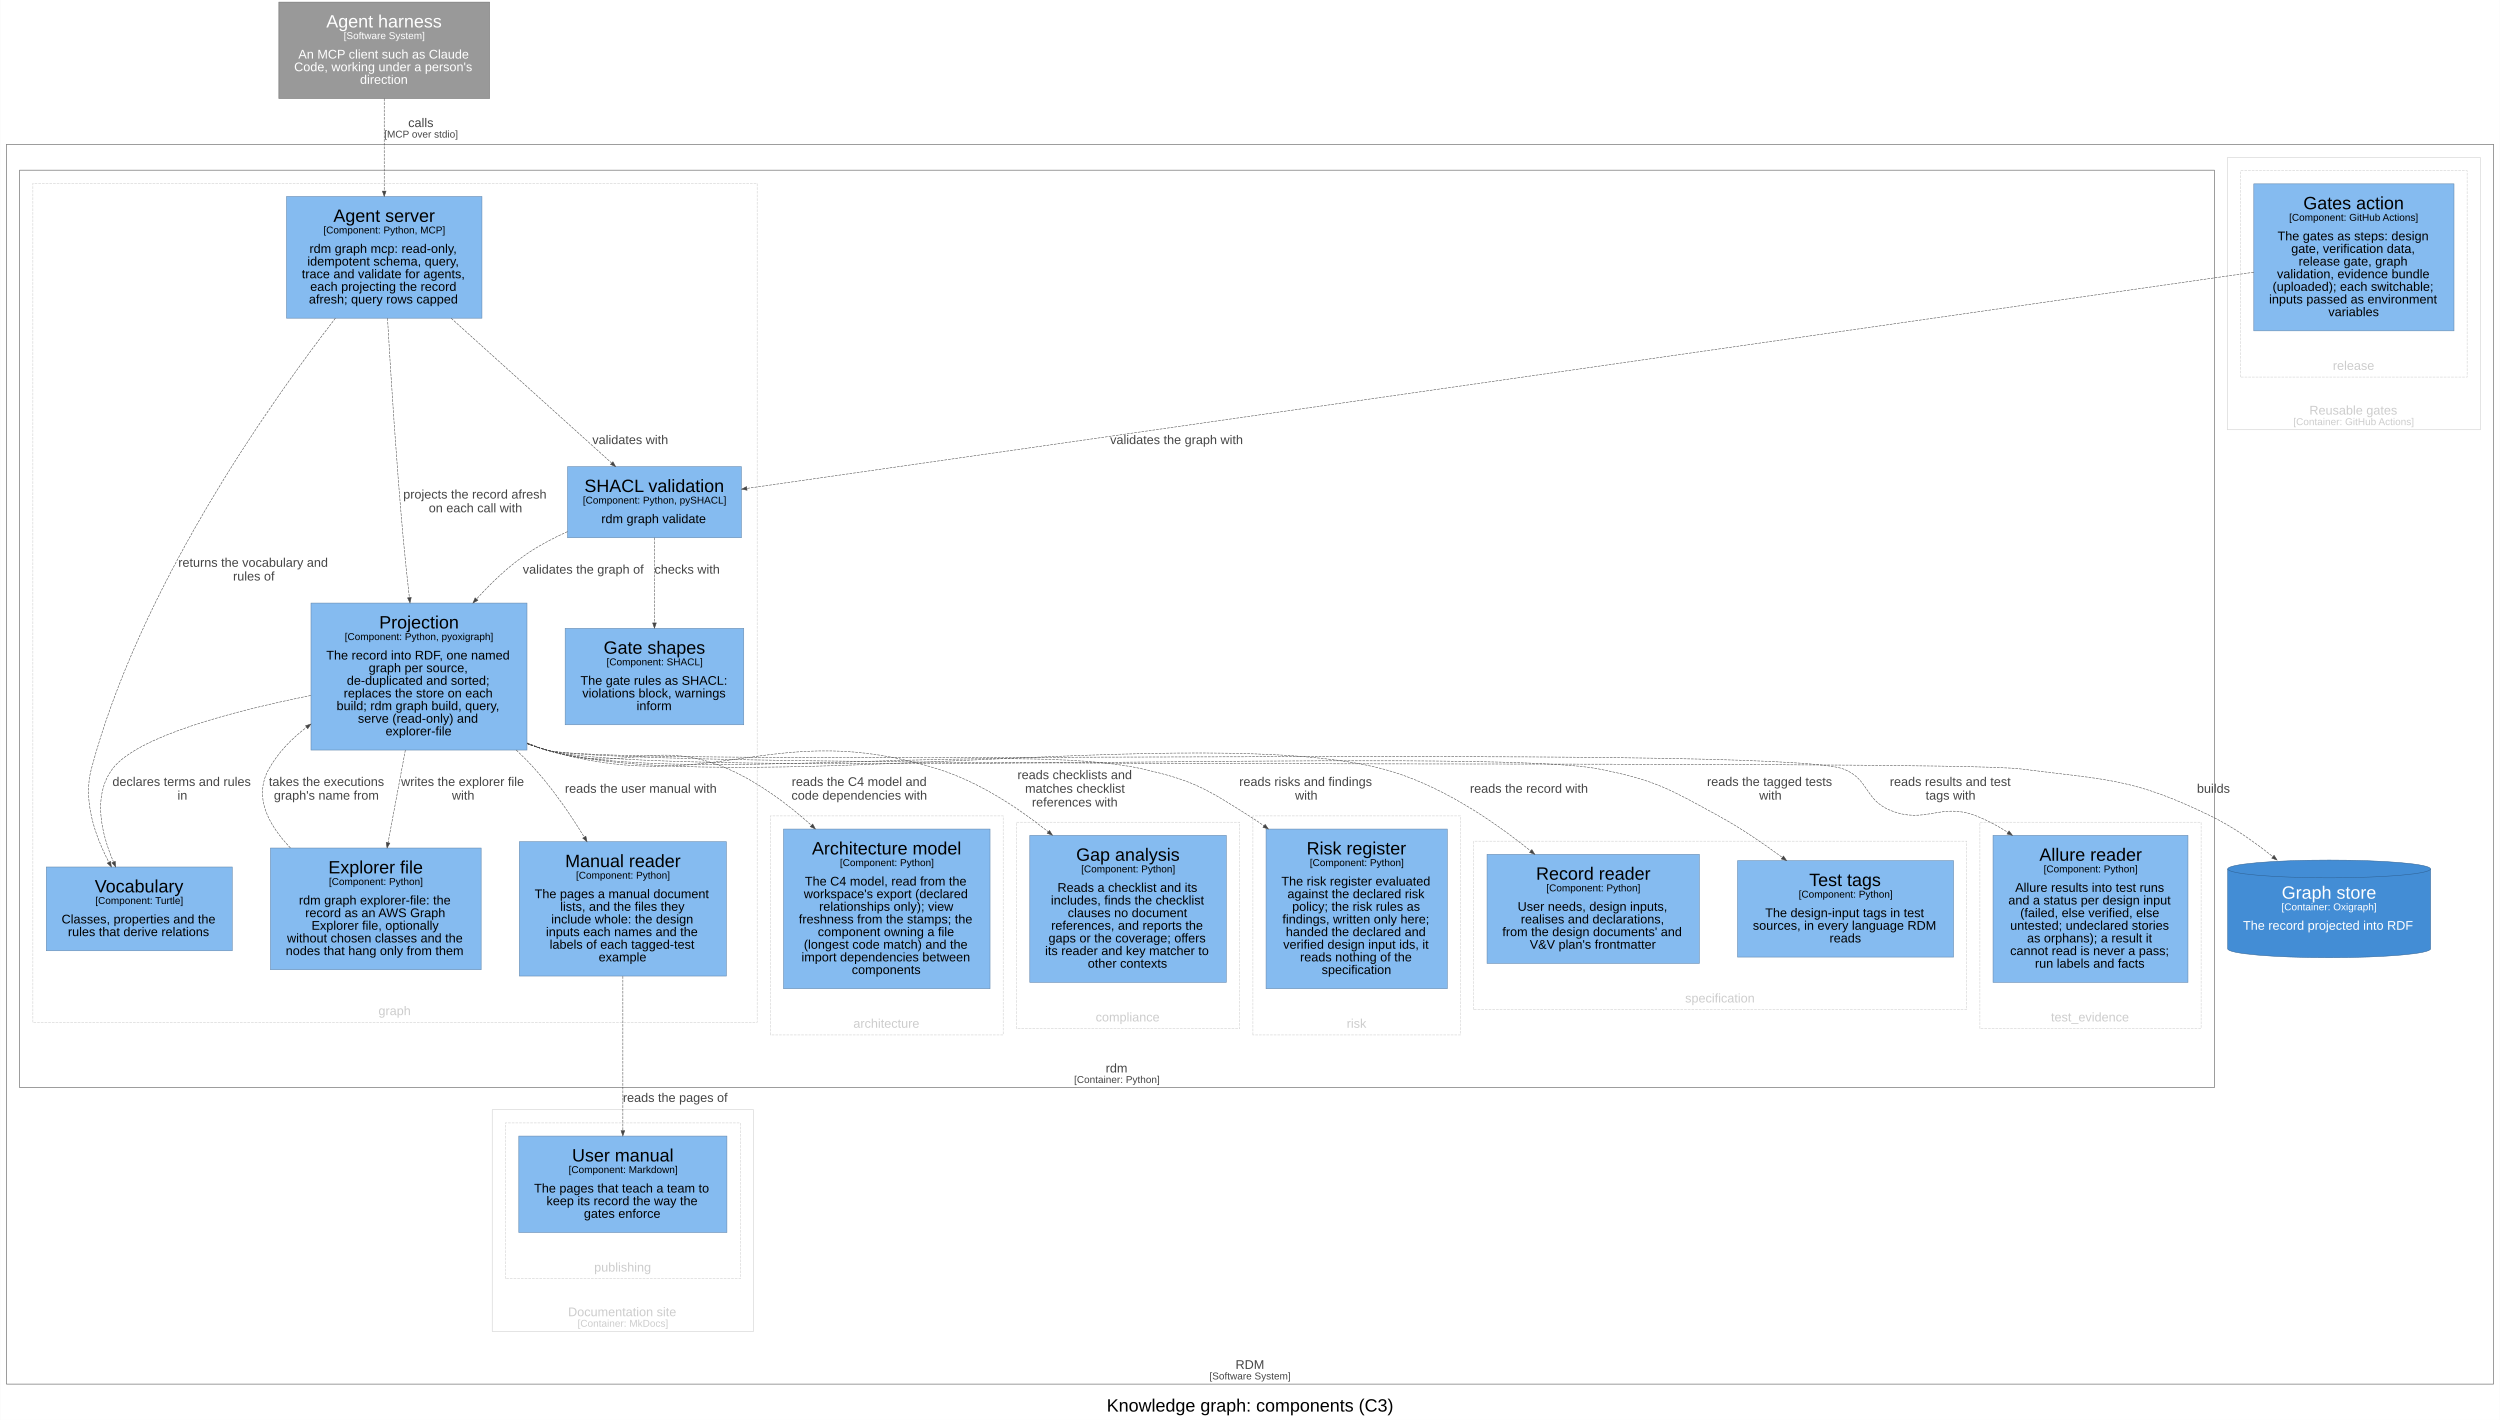
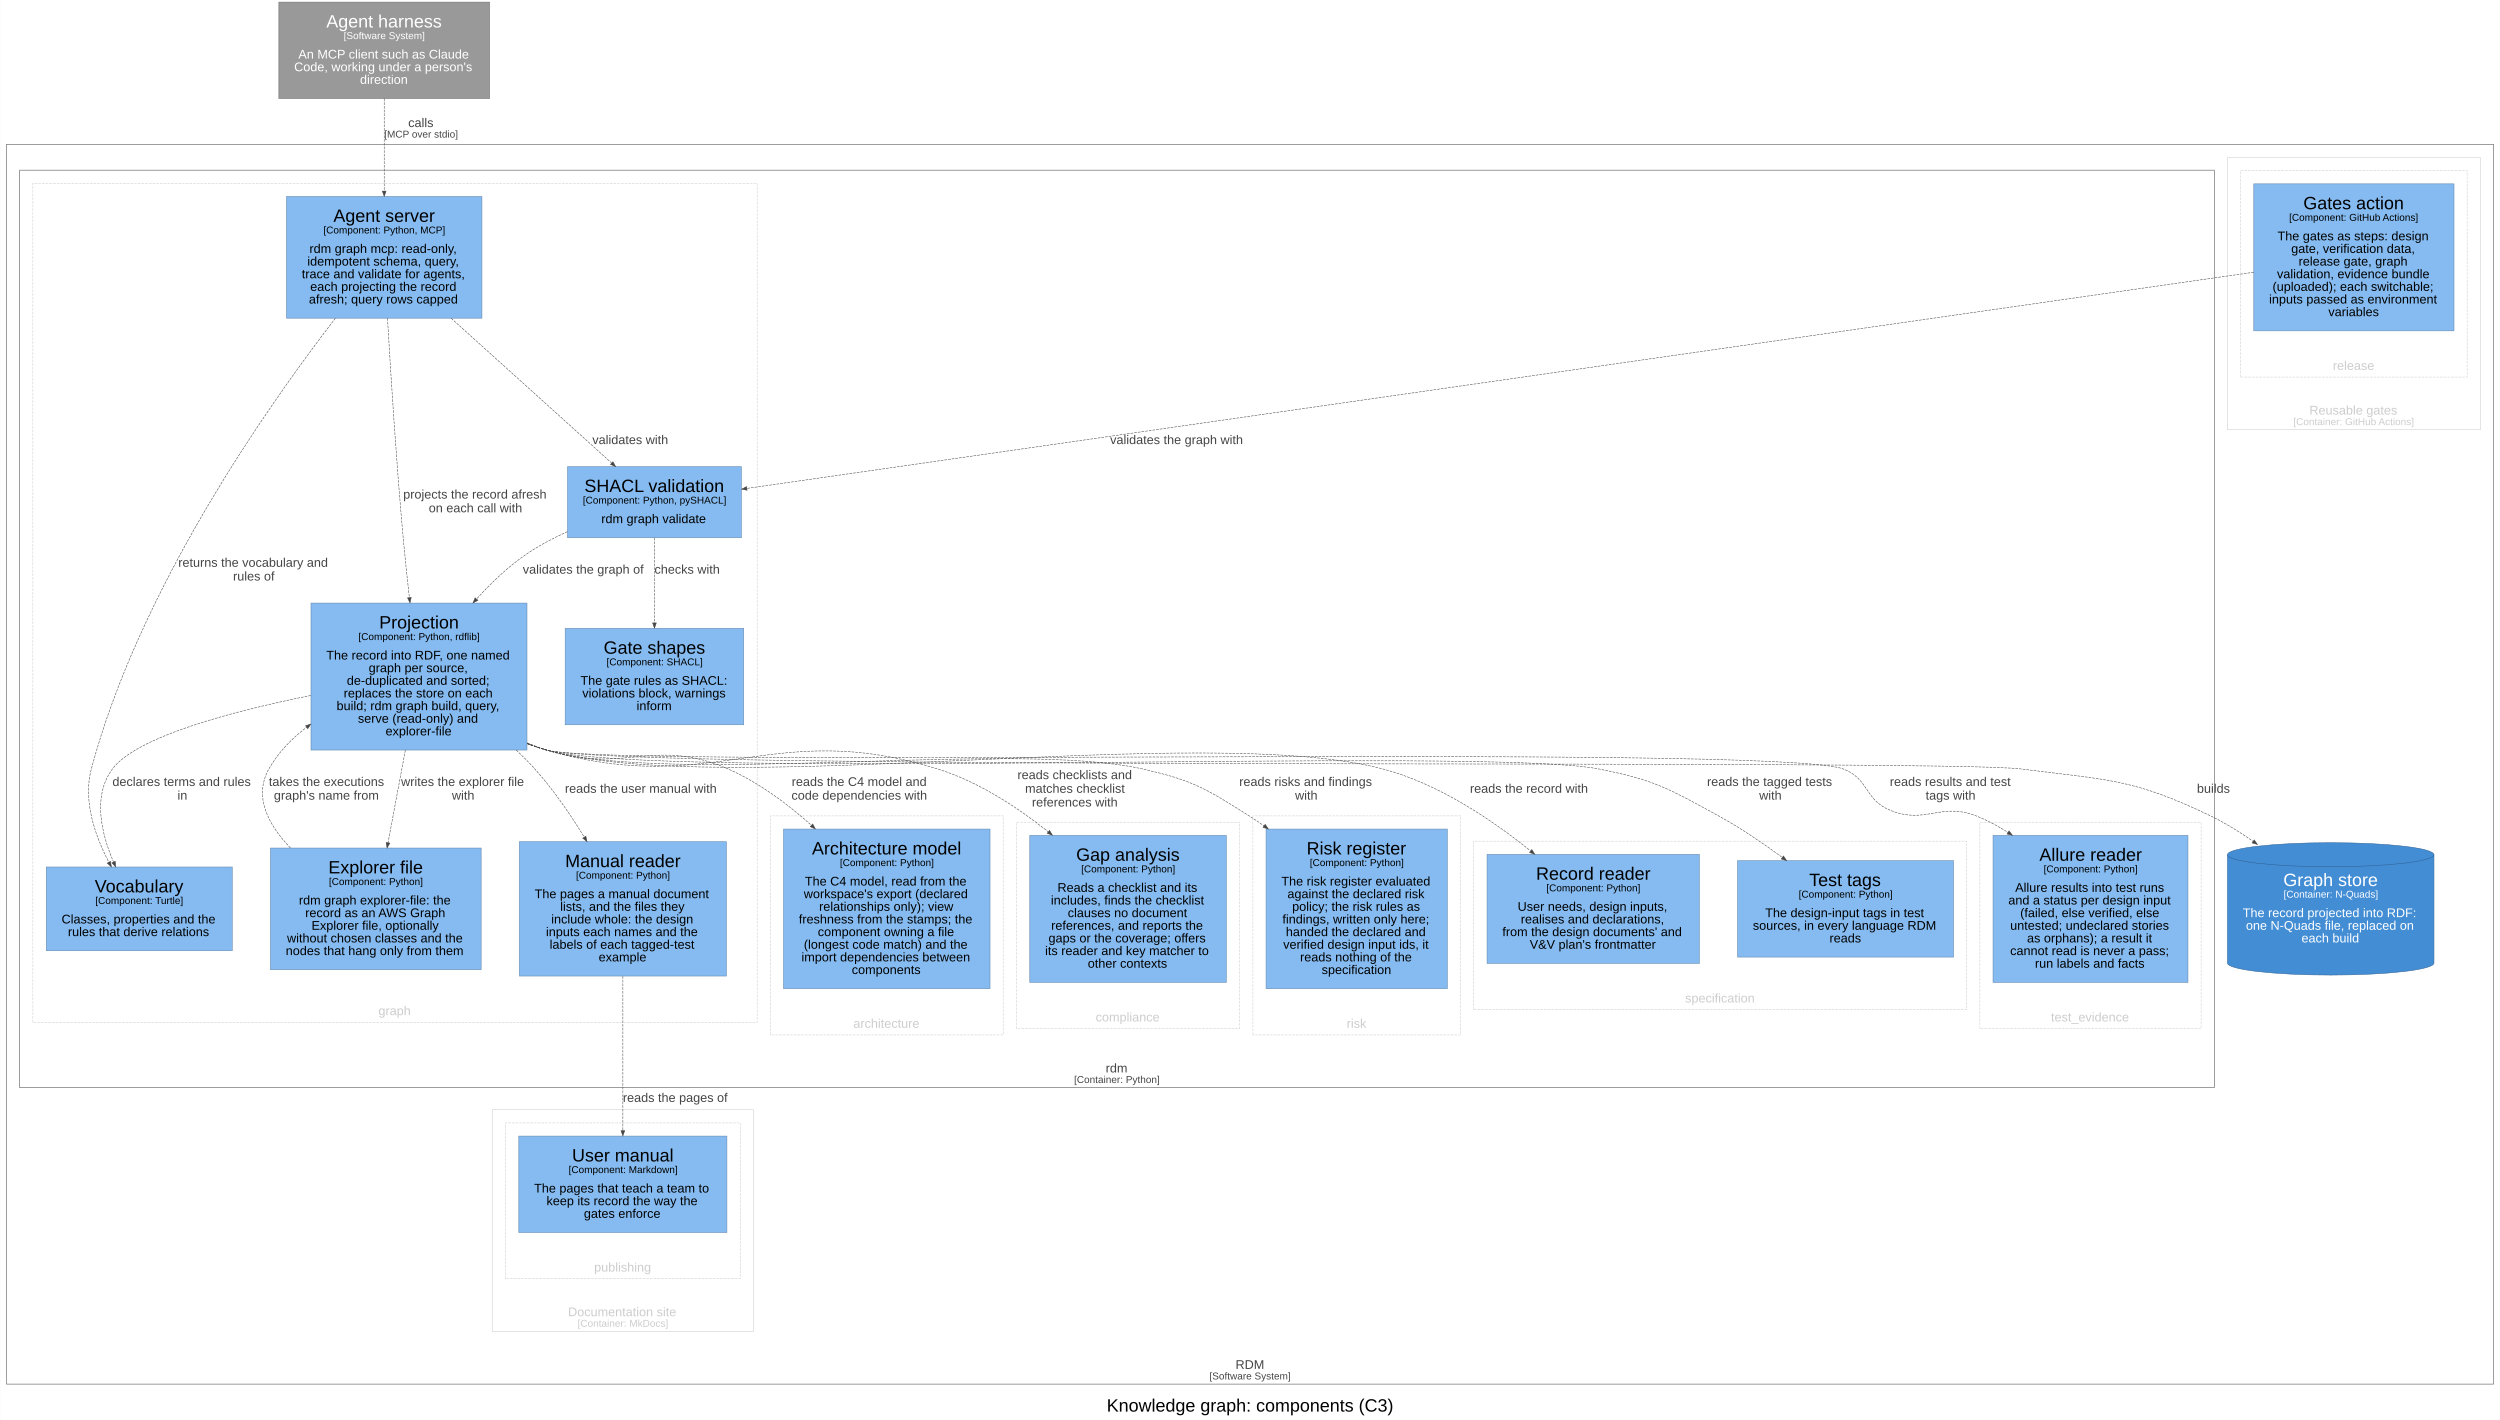
<svg xmlns="http://www.w3.org/2000/svg" width="4745pt" height="2695pt" viewBox="0.00 0.00 4745.00 2695.40">
  <g id="graph0" class="graph" transform="scale(1 1) rotate(0) translate(4 2691.4)">
    <polygon fill="white" stroke="transparent" points="-4,4 -4,-2691.4 4741,-2691.4 4741,4 -4,4" />
    <text text-anchor="start" x="2096.5" y="-11.8" font-family="Arial" font-size="34.00">Knowledge graph: components (C3)</text>
    <g id="clust1" class="cluster">
      <polygon fill="none" stroke="#444444" points="8,-64 8,-2417.4 4729,-2417.4 4729,-64 8,-64" />
      <text text-anchor="start" x="2341" y="-92.8" font-family="Arial" font-size="24.00" fill="#444444">RDM</text>
      <text text-anchor="start" x="2291.5" y="-72.8" font-family="Arial" font-size="19.00" fill="#444444">[Software System]</text>
    </g>
    <g id="clust2" class="cluster">
      <polygon fill="none" stroke="#cccccc" points="4224,-1875.6 4224,-2392.4 4704,-2392.4 4704,-1875.6 4224,-1875.6" />
      <text text-anchor="start" x="4379.5" y="-1904.4" font-family="Arial" font-size="24.00" fill="#cccccc">Reusable gates</text>
      <text text-anchor="start" x="4349" y="-1884.4" font-family="Arial" font-size="19.00" fill="#cccccc">[Container: GitHub Actions]</text>
    </g>
    <g id="clust3" class="cluster">
      <polygon fill="none" stroke="#cccccc" stroke-dasharray="5,2" points="4249,-1975.6 4249,-2367.4 4679,-2367.4 4679,-1975.6 4249,-1975.6" />
      <text text-anchor="start" x="4424" y="-1989.2" font-family="Arial" font-size="24.00" fill="#cccccc">release</text>
    </g>
    <g id="clust4" class="cluster">
      <polygon fill="none" stroke="#444444" points="33,-626.8 33,-2368.4 4199,-2368.4 4199,-626.8 33,-626.8" />
      <text text-anchor="start" x="2094.5" y="-655.6" font-family="Arial" font-size="24.00" fill="#444444">rdm</text>
      <text text-anchor="start" x="2034.5" y="-635.6" font-family="Arial" font-size="19.00" fill="#444444">[Container: Python]</text>
    </g>
    <g id="clust5" class="cluster">
      <polygon fill="none" stroke="#cccccc" stroke-dasharray="5,2" points="1458,-726.8 1458,-1142.6 1900,-1142.6 1900,-726.8 1458,-726.8" />
      <text text-anchor="start" x="1615.5" y="-740.4" font-family="Arial" font-size="24.00" fill="#cccccc">architecture</text>
    </g>
    <g id="clust6" class="cluster">
      <polygon fill="none" stroke="#cccccc" stroke-dasharray="5,2" points="1925,-738.8 1925,-1130.6 2349,-1130.6 2349,-738.8 1925,-738.8" />
      <text text-anchor="start" x="2075.5" y="-752.4" font-family="Arial" font-size="24.00" fill="#cccccc">compliance</text>
    </g>
    <g id="clust7" class="cluster">
      <polygon fill="none" stroke="#cccccc" stroke-dasharray="5,2" points="58,-750.8 58,-2343.4 1433,-2343.4 1433,-750.8 58,-750.8" />
      <text text-anchor="start" x="714" y="-764.4" font-family="Arial" font-size="24.00" fill="#cccccc">graph</text>
    </g>
    <g id="clust8" class="cluster">
      <polygon fill="none" stroke="#cccccc" stroke-dasharray="5,2" points="2374,-726.8 2374,-1142.6 2768,-1142.6 2768,-726.8 2374,-726.8" />
      <text text-anchor="start" x="2552" y="-740.4" font-family="Arial" font-size="24.00" fill="#cccccc">risk</text>
    </g>
    <g id="clust9" class="cluster">
      <polygon fill="none" stroke="#cccccc" stroke-dasharray="5,2" points="2793,-774.8 2793,-1094.6 3729,-1094.6 3729,-774.8 2793,-774.8" />
      <text text-anchor="start" x="3194.5" y="-788.4" font-family="Arial" font-size="24.00" fill="#cccccc">specification</text>
    </g>
    <g id="clust10" class="cluster">
      <polygon fill="none" stroke="#cccccc" stroke-dasharray="5,2" points="3754,-738.8 3754,-1130.6 4174,-1130.6 4174,-738.8 3754,-738.8" />
      <text text-anchor="start" x="3889" y="-752.4" font-family="Arial" font-size="24.00" fill="#cccccc">test_evidence</text>
    </g>
    <g id="clust11" class="cluster">
      <polygon fill="none" stroke="#cccccc" points="930,-164 930,-584.8 1426,-584.8 1426,-164 930,-164" />
      <text text-anchor="start" x="1074" y="-192.8" font-family="Arial" font-size="24.00" fill="#cccccc">Documentation site</text>
      <text text-anchor="start" x="1092" y="-172.8" font-family="Arial" font-size="19.00" fill="#cccccc">[Container: MkDocs]</text>
    </g>
    <g id="clust12" class="cluster">
      <polygon fill="none" stroke="#cccccc" stroke-dasharray="5,2" points="955,-264 955,-559.8 1401,-559.8 1401,-264 955,-264" />
      <text text-anchor="start" x="1123.5" y="-277.6" font-family="Arial" font-size="24.00" fill="#cccccc">publishing</text>
    </g>
-     <g id="61" class="node">
+     <g id="65" class="node">
      <polygon fill="#999999" stroke="#6b6b6b" points="925,-2687.4 525,-2687.4 525,-2504.4 925,-2504.4 925,-2687.4" />
      <text text-anchor="start" x="615" y="-2639.2" font-family="Arial" font-size="34.00" fill="#ffffff">Agent harness</text>
      <text text-anchor="start" x="648" y="-2617.2" font-family="Arial" font-size="19.00" fill="#ffffff">[Software System]</text>
      <text text-anchor="start" x="562" y="-2580.2" font-family="Arial" font-size="24.00" fill="#ffffff">An MCP client such as Claude</text>
      <text text-anchor="start" x="554" y="-2556.2" font-family="Arial" font-size="24.00" fill="#ffffff">Code, working under a person's</text>
      <text text-anchor="start" x="679" y="-2532.2" font-family="Arial" font-size="24.00" fill="#ffffff">direction</text>
    </g>
    <g id="46" class="node">
      <polygon fill="#85bbf0" stroke="#5d82a8" points="910.5,-2318.4 539.5,-2318.4 539.5,-2087.4 910.5,-2087.4 910.5,-2318.4" />
      <text text-anchor="start" x="628.5" y="-2270.2" font-family="Arial" font-size="34.00" fill="#000000">Agent server</text>
      <text text-anchor="start" x="609.5" y="-2248.2" font-family="Arial" font-size="19.00" fill="#000000">[Component: Python, MCP]</text>
      <text text-anchor="start" x="583" y="-2211.2" font-family="Arial" font-size="24.00" fill="#000000">rdm graph mcp: read-only,</text>
      <text text-anchor="start" x="579" y="-2187.2" font-family="Arial" font-size="24.00" fill="#000000">idempotent schema, query,</text>
      <text text-anchor="start" x="568.5" y="-2163.2" font-family="Arial" font-size="24.00" fill="#000000">trace and validate for agents,</text>
      <text text-anchor="start" x="584.5" y="-2139.2" font-family="Arial" font-size="24.00" fill="#000000">each projecting the record</text>
      <text text-anchor="start" x="582" y="-2115.2" font-family="Arial" font-size="24.00" fill="#000000">afresh; query rows capped</text>
    </g>
-     <g id="158" class="edge">
+     <g id="174" class="edge">
      <path fill="none" stroke="#444444" stroke-dasharray="5,2" d="M725,-2504.21C725,-2452.07 725,-2385.81 725,-2328.8" />
      <polygon fill="#444444" stroke="#444444" points="728.5,-2328.64 725,-2318.64 721.5,-2328.64 728.5,-2328.64" />
      <text text-anchor="start" x="770.5" y="-2450.2" font-family="Arial" font-size="24.00" fill="#444444">calls</text>
      <text text-anchor="start" x="725" y="-2430.2" font-family="Arial" font-size="19.00" fill="#444444">[MCP over stdio]</text>
    </g>
    <g id="51" class="node">
      <polygon fill="#85bbf0" stroke="#5d82a8" points="4654,-2342.4 4274,-2342.4 4274,-2063.4 4654,-2063.4 4654,-2342.4" />
      <text text-anchor="start" x="4368" y="-2294.2" font-family="Arial" font-size="34.00" fill="#000000">Gates action</text>
      <text text-anchor="start" x="4341" y="-2272.2" font-family="Arial" font-size="19.00" fill="#000000">[Component: GitHub Actions]</text>
      <text text-anchor="start" x="4319" y="-2235.2" font-family="Arial" font-size="24.00" fill="#000000">The gates as steps: design</text>
      <text text-anchor="start" x="4345" y="-2211.2" font-family="Arial" font-size="24.00" fill="#000000">gate, verification data,</text>
      <text text-anchor="start" x="4359" y="-2187.2" font-family="Arial" font-size="24.00" fill="#000000">release gate, graph</text>
      <text text-anchor="start" x="4318" y="-2163.2" font-family="Arial" font-size="24.00" fill="#000000">validation, evidence bundle</text>
      <text text-anchor="start" x="4309.5" y="-2139.2" font-family="Arial" font-size="24.00" fill="#000000">(uploaded); each switchable;</text>
      <text text-anchor="start" x="4303" y="-2115.2" font-family="Arial" font-size="24.00" fill="#000000">inputs passed as environment</text>
      <text text-anchor="start" x="4415.5" y="-2091.2" font-family="Arial" font-size="24.00" fill="#000000">variables</text>
    </g>
    <g id="43" class="node">
      <polygon fill="#85bbf0" stroke="#5d82a8" points="1403,-1805.6 1073,-1805.6 1073,-1670.6 1403,-1670.6 1403,-1805.6" />
      <text text-anchor="start" x="1105" y="-1757.4" font-family="Arial" font-size="34.00" fill="#000000">SHACL validation</text>
      <text text-anchor="start" x="1102" y="-1735.4" font-family="Arial" font-size="19.00" fill="#000000">[Component: Python, pySHACL]</text>
      <text text-anchor="start" x="1137" y="-1698.4" font-family="Arial" font-size="24.00" fill="#000000">rdm graph validate</text>
    </g>
-     <g id="146" class="edge">
+     <g id="162" class="edge">
      <path fill="none" stroke="#444444" stroke-dasharray="5,2" d="M4273.95,-2174.63C3696.92,-2091.86 1970.74,-1844.22 1413.52,-1764.28" />
      <polygon fill="#444444" stroke="#444444" points="1413.78,-1760.78 1403.39,-1762.83 1412.79,-1767.71 1413.78,-1760.78" />
      <text text-anchor="start" x="2103" y="-1848.4" font-family="Arial" font-size="24.00" fill="#444444">validates the graph with</text>
    </g>
    <g id="28" class="node">
      <polygon fill="#85bbf0" stroke="#5d82a8" points="1875,-1117.6 1483,-1117.6 1483,-814.6 1875,-814.6 1875,-1117.6" />
      <text text-anchor="start" x="1537" y="-1069.4" font-family="Arial" font-size="34.00" fill="#000000">Architecture model</text>
      <text text-anchor="start" x="1590" y="-1047.4" font-family="Arial" font-size="19.00" fill="#000000">[Component: Python]</text>
      <text text-anchor="start" x="1523.5" y="-1010.4" font-family="Arial" font-size="24.00" fill="#000000">The C4 model, read from the</text>
      <text text-anchor="start" x="1521.5" y="-986.4" font-family="Arial" font-size="24.00" fill="#000000">workspace's export (declared</text>
      <text text-anchor="start" x="1550.5" y="-962.4" font-family="Arial" font-size="24.00" fill="#000000">relationships only); view</text>
      <text text-anchor="start" x="1512" y="-938.4" font-family="Arial" font-size="24.00" fill="#000000">freshness from the stamps; the</text>
      <text text-anchor="start" x="1548" y="-914.4" font-family="Arial" font-size="24.00" fill="#000000">component owning a file</text>
      <text text-anchor="start" x="1521.5" y="-890.4" font-family="Arial" font-size="24.00" fill="#000000">(longest code match) and the</text>
      <text text-anchor="start" x="1517" y="-866.4" font-family="Arial" font-size="24.00" fill="#000000">import dependencies between</text>
      <text text-anchor="start" x="1612.5" y="-842.4" font-family="Arial" font-size="24.00" fill="#000000">components</text>
    </g>
    <g id="30" class="node">
      <polygon fill="#85bbf0" stroke="#5d82a8" points="2323.5,-1105.6 1950.5,-1105.6 1950.5,-826.6 2323.5,-826.6 2323.5,-1105.6" />
      <text text-anchor="start" x="2038.5" y="-1057.4" font-family="Arial" font-size="34.00" fill="#000000">Gap analysis</text>
      <text text-anchor="start" x="2048" y="-1035.4" font-family="Arial" font-size="19.00" fill="#000000">[Component: Python]</text>
      <text text-anchor="start" x="2003" y="-998.4" font-family="Arial" font-size="24.00" fill="#000000">Reads a checklist and its</text>
      <text text-anchor="start" x="1990.5" y="-974.4" font-family="Arial" font-size="24.00" fill="#000000">includes, finds the checklist</text>
      <text text-anchor="start" x="2022.5" y="-950.4" font-family="Arial" font-size="24.00" fill="#000000">clauses no document</text>
      <text text-anchor="start" x="1991" y="-926.4" font-family="Arial" font-size="24.00" fill="#000000">references, and reports the</text>
      <text text-anchor="start" x="1986" y="-902.4" font-family="Arial" font-size="24.00" fill="#000000">gaps or the coverage; offers</text>
      <text text-anchor="start" x="1979.5" y="-878.4" font-family="Arial" font-size="24.00" fill="#000000">its reader and key matcher to</text>
      <text text-anchor="start" x="2060.5" y="-854.4" font-family="Arial" font-size="24.00" fill="#000000">other contexts</text>
    </g>
    <g id="40" class="node">
      <polygon fill="#85bbf0" stroke="#5d82a8" points="996,-1546.6 586,-1546.6 586,-1267.6 996,-1267.6 996,-1546.6" />
      <text text-anchor="start" x="715.5" y="-1498.4" font-family="Arial" font-size="34.00" fill="#000000">Projection</text>
-       <text text-anchor="start" x="650" y="-1476.4" font-family="Arial" font-size="19.00" fill="#000000">[Component: Python, pyoxigraph]</text>
+       <text text-anchor="start" x="676" y="-1476.4" font-family="Arial" font-size="19.00" fill="#000000">[Component: Python, rdflib]</text>
      <text text-anchor="start" x="615" y="-1439.4" font-family="Arial" font-size="24.00" fill="#000000">The record into RDF, one named</text>
      <text text-anchor="start" x="695.5" y="-1415.4" font-family="Arial" font-size="24.00" fill="#000000">graph per source,</text>
      <text text-anchor="start" x="654" y="-1391.4" font-family="Arial" font-size="24.00" fill="#000000">de-duplicated and sorted;</text>
      <text text-anchor="start" x="648" y="-1367.4" font-family="Arial" font-size="24.00" fill="#000000">replaces the store on each</text>
      <text text-anchor="start" x="634.5" y="-1343.4" font-family="Arial" font-size="24.00" fill="#000000">build; rdm graph build, query,</text>
      <text text-anchor="start" x="675" y="-1319.4" font-family="Arial" font-size="24.00" fill="#000000">serve (read-only) and</text>
      <text text-anchor="start" x="727.5" y="-1295.4" font-family="Arial" font-size="24.00" fill="#000000">explorer-file</text>
    </g>
-     <g id="128" class="edge">
+     <g id="144" class="edge">
      <path fill="none" stroke="#444444" stroke-dasharray="5,2" d="M996.32,-1281.24C1008.52,-1276.14 1020.79,-1271.54 1033,-1267.6 1179.73,-1220.29 1236.76,-1293.4 1378,-1231.6 1435.35,-1206.5 1489.58,-1166.37 1535.79,-1124.87" />
      <polygon fill="#444444" stroke="#444444" points="1538.38,-1127.24 1543.43,-1117.93 1533.67,-1122.06 1538.38,-1127.24" />
      <text text-anchor="start" x="1498.5" y="-1199.4" font-family="Arial" font-size="24.00" fill="#444444">reads the C4 model and</text>
      <text text-anchor="start" x="1498" y="-1173.4" font-family="Arial" font-size="24.00" fill="#444444">code dependencies with</text>
    </g>
-     <g id="108" class="edge">
+     <g id="124" class="edge">
      <path fill="none" stroke="#444444" stroke-dasharray="5,2" d="M996.07,-1280.41C1008.33,-1275.53 1020.69,-1271.2 1033,-1267.6 1350.36,-1174.93 1460.56,-1330.61 1776,-1231.6 1852.09,-1207.72 1925.2,-1160.47 1985.48,-1112.42" />
      <polygon fill="#444444" stroke="#444444" points="1987.93,-1114.95 1993.52,-1105.95 1983.54,-1109.5 1987.93,-1114.95" />
      <text text-anchor="start" x="1927" y="-1212.4" font-family="Arial" font-size="24.00" fill="#444444">reads checklists and</text>
      <text text-anchor="start" x="1941.5" y="-1186.4" font-family="Arial" font-size="24.00" fill="#444444">matches checklist</text>
      <text text-anchor="start" x="1954.5" y="-1160.4" font-family="Arial" font-size="24.00" fill="#444444">references with</text>
    </g>
    <g id="41" class="node">
      <polygon fill="#85bbf0" stroke="#5d82a8" points="436.5,-1045.6 83.5,-1045.6 83.5,-886.6 436.5,-886.6 436.5,-1045.6" />
      <text text-anchor="start" x="175.5" y="-997.4" font-family="Arial" font-size="34.00" fill="#000000">Vocabulary</text>
      <text text-anchor="start" x="176.5" y="-975.4" font-family="Arial" font-size="19.00" fill="#000000">[Component: Turtle]</text>
      <text text-anchor="start" x="112.5" y="-938.4" font-family="Arial" font-size="24.00" fill="#000000">Classes, properties and the</text>
      <text text-anchor="start" x="124.5" y="-914.4" font-family="Arial" font-size="24.00" fill="#000000">rules that derive relations</text>
    </g>
-     <g id="87" class="edge">
+     <g id="103" class="edge">
      <path fill="none" stroke="#444444" stroke-dasharray="5,2" d="M585.68,-1371.2C437.18,-1341.28 254.89,-1293.27 209,-1231.6 171.46,-1181.15 187.43,-1110.72 211.05,-1055.22" />
      <polygon fill="#444444" stroke="#444444" points="214.39,-1056.31 215.22,-1045.75 207.99,-1053.49 214.39,-1056.31" />
      <text text-anchor="start" x="209" y="-1199.4" font-family="Arial" font-size="24.00" fill="#444444">declares terms and rules</text>
      <text text-anchor="start" x="332.5" y="-1173.4" font-family="Arial" font-size="24.00" fill="#444444">in</text>
    </g>
    <g id="44" class="node">
      <polygon fill="#85bbf0" stroke="#5d82a8" points="909,-1081.6 509,-1081.6 509,-850.6 909,-850.6 909,-1081.6" />
      <text text-anchor="start" x="619" y="-1033.4" font-family="Arial" font-size="34.00" fill="#000000">Explorer file</text>
      <text text-anchor="start" x="620" y="-1011.4" font-family="Arial" font-size="19.00" fill="#000000">[Component: Python]</text>
      <text text-anchor="start" x="563" y="-974.4" font-family="Arial" font-size="24.00" fill="#000000">rdm graph explorer-file: the</text>
      <text text-anchor="start" x="575" y="-950.4" font-family="Arial" font-size="24.00" fill="#000000">record as an AWS Graph</text>
      <text text-anchor="start" x="587" y="-926.4" font-family="Arial" font-size="24.00" fill="#000000">Explorer file, optionally</text>
      <text text-anchor="start" x="540.5" y="-902.4" font-family="Arial" font-size="24.00" fill="#000000">without chosen classes and the</text>
      <text text-anchor="start" x="538" y="-878.4" font-family="Arial" font-size="24.00" fill="#000000">nodes that hang only from them</text>
    </g>
-     <g id="102" class="edge">
+     <g id="118" class="edge">
      <path fill="none" stroke="#444444" stroke-dasharray="5,2" d="M765.11,-1267.5C754.6,-1211.2 742.54,-1146.65 732.3,-1091.85" />
      <polygon fill="#444444" stroke="#444444" points="735.69,-1090.92 730.41,-1081.74 728.81,-1092.21 735.69,-1090.92" />
      <text text-anchor="start" x="757" y="-1199.4" font-family="Arial" font-size="24.00" fill="#444444">writes the explorer file</text>
      <text text-anchor="start" x="853.5" y="-1173.4" font-family="Arial" font-size="24.00" fill="#444444">with</text>
    </g>
    <g id="45" class="node">
      <polygon fill="#85bbf0" stroke="#5d82a8" points="1374.5,-1093.6 981.5,-1093.6 981.5,-838.6 1374.5,-838.6 1374.5,-1093.6" />
      <text text-anchor="start" x="1068.5" y="-1045.4" font-family="Arial" font-size="34.00" fill="#000000">Manual reader</text>
      <text text-anchor="start" x="1089" y="-1023.4" font-family="Arial" font-size="19.00" fill="#000000">[Component: Python]</text>
      <text text-anchor="start" x="1010.5" y="-986.4" font-family="Arial" font-size="24.00" fill="#000000">The pages a manual document</text>
      <text text-anchor="start" x="1059" y="-962.4" font-family="Arial" font-size="24.00" fill="#000000">lists, and the files they</text>
      <text text-anchor="start" x="1042" y="-938.4" font-family="Arial" font-size="24.00" fill="#000000">include whole: the design</text>
      <text text-anchor="start" x="1032" y="-914.4" font-family="Arial" font-size="24.00" fill="#000000">inputs each names and the</text>
      <text text-anchor="start" x="1039" y="-890.4" font-family="Arial" font-size="24.00" fill="#000000">labels of each tagged-test</text>
      <text text-anchor="start" x="1132" y="-866.4" font-family="Arial" font-size="24.00" fill="#000000">example</text>
    </g>
-     <g id="88" class="edge">
+     <g id="104" class="edge">
      <path fill="none" stroke="#444444" stroke-dasharray="5,2" d="M975.68,-1267.58C988.09,-1255.89 1000.01,-1243.84 1011,-1231.6 1045.87,-1192.77 1078.09,-1145.83 1104.74,-1102.33" />
      <polygon fill="#444444" stroke="#444444" points="1107.79,-1104.04 1109.99,-1093.68 1101.81,-1100.4 1107.79,-1104.04" />
      <text text-anchor="start" x="1068" y="-1186.4" font-family="Arial" font-size="24.00" fill="#444444">reads the user manual with</text>
    </g>
    <g id="27" class="node">
      <polygon fill="#85bbf0" stroke="#5d82a8" points="2743,-1117.6 2399,-1117.6 2399,-814.6 2743,-814.6 2743,-1117.6" />
      <text text-anchor="start" x="2476" y="-1069.4" font-family="Arial" font-size="34.00" fill="#000000">Risk register</text>
      <text text-anchor="start" x="2482" y="-1047.4" font-family="Arial" font-size="19.00" fill="#000000">[Component: Python]</text>
      <text text-anchor="start" x="2428" y="-1010.4" font-family="Arial" font-size="24.00" fill="#000000">The risk register evaluated</text>
      <text text-anchor="start" x="2439.5" y="-986.4" font-family="Arial" font-size="24.00" fill="#000000">against the declared risk</text>
      <text text-anchor="start" x="2448.5" y="-962.4" font-family="Arial" font-size="24.00" fill="#000000">policy; the risk rules as</text>
      <text text-anchor="start" x="2430" y="-938.4" font-family="Arial" font-size="24.00" fill="#000000">findings, written only here;</text>
      <text text-anchor="start" x="2436.5" y="-914.4" font-family="Arial" font-size="24.00" fill="#000000">handed the declared and</text>
      <text text-anchor="start" x="2431.5" y="-890.4" font-family="Arial" font-size="24.00" fill="#000000">verified design input ids, it</text>
      <text text-anchor="start" x="2463.5" y="-866.4" font-family="Arial" font-size="24.00" fill="#000000">reads nothing of the</text>
      <text text-anchor="start" x="2504.5" y="-842.4" font-family="Arial" font-size="24.00" fill="#000000">specification</text>
    </g>
-     <g id="85" class="edge">
+     <g id="101" class="edge">
      <path fill="none" stroke="#444444" stroke-dasharray="5,2" d="M996.34,-1280.03C1008.51,-1275.27 1020.77,-1271.06 1033,-1267.6 1275.17,-1199.06 1919.57,-1287.36 2165,-1231.6 2260.67,-1209.87 2284.02,-1194.94 2367,-1142.6 2376.4,-1136.67 2385.81,-1130.33 2395.15,-1123.7" />
      <polygon fill="#444444" stroke="#444444" points="2397.27,-1126.49 2403.34,-1117.81 2393.18,-1120.81 2397.27,-1126.49" />
      <text text-anchor="start" x="2348" y="-1199.4" font-family="Arial" font-size="24.00" fill="#444444">reads risks and findings</text>
      <text text-anchor="start" x="2454" y="-1173.4" font-family="Arial" font-size="24.00" fill="#444444">with</text>
    </g>
    <g id="7" class="node">
      <polygon fill="#85bbf0" stroke="#5d82a8" points="3221.5,-1069.6 2818.5,-1069.6 2818.5,-862.6 3221.5,-862.6 3221.5,-1069.6" />
      <text text-anchor="start" x="2911.5" y="-1021.4" font-family="Arial" font-size="34.00" fill="#000000">Record reader</text>
      <text text-anchor="start" x="2931" y="-999.4" font-family="Arial" font-size="19.00" fill="#000000">[Component: Python]</text>
      <text text-anchor="start" x="2876.5" y="-962.4" font-family="Arial" font-size="24.00" fill="#000000">User needs, design inputs,</text>
      <text text-anchor="start" x="2882.5" y="-938.4" font-family="Arial" font-size="24.00" fill="#000000">realises and declarations,</text>
      <text text-anchor="start" x="2847.5" y="-914.4" font-family="Arial" font-size="24.00" fill="#000000">from the design documents' and</text>
      <text text-anchor="start" x="2899.5" y="-890.4" font-family="Arial" font-size="24.00" fill="#000000">V&amp;V plan's frontmatter</text>
    </g>
-     <g id="174" class="edge">
+     <g id="190" class="edge">
      <path fill="none" stroke="#444444" stroke-dasharray="5,2" d="M996.31,-1279.9C1008.48,-1275.17 1020.76,-1271 1033,-1267.6 1373.07,-1173.03 2279.76,-1321.89 2621,-1231.6 2725.46,-1203.96 2826.73,-1136.18 2901.1,-1076.15" />
      <polygon fill="#444444" stroke="#444444" points="2903.58,-1078.65 2909.13,-1069.62 2899.16,-1073.22 2903.58,-1078.65" />
      <text text-anchor="start" x="2786" y="-1186.4" font-family="Arial" font-size="24.00" fill="#444444">reads the record with</text>
    </g>
    <g id="8" class="node">
      <polygon fill="#85bbf0" stroke="#5d82a8" points="3704,-1057.6 3294,-1057.6 3294,-874.6 3704,-874.6 3704,-1057.6" />
      <text text-anchor="start" x="3430" y="-1009.4" font-family="Arial" font-size="34.00" fill="#000000">Test tags</text>
      <text text-anchor="start" x="3410" y="-987.4" font-family="Arial" font-size="19.00" fill="#000000">[Component: Python]</text>
      <text text-anchor="start" x="3346.5" y="-950.4" font-family="Arial" font-size="24.00" fill="#000000">The design-input tags in test</text>
      <text text-anchor="start" x="3323" y="-926.4" font-family="Arial" font-size="24.00" fill="#000000">sources, in every language RDM</text>
      <text text-anchor="start" x="3468.5" y="-902.4" font-family="Arial" font-size="24.00" fill="#000000">reads</text>
    </g>
-     <g id="198" class="edge">
+     <g id="214" class="edge">
      <path fill="none" stroke="#444444" stroke-dasharray="5,2" d="M996.29,-1279.83C1008.47,-1275.12 1020.75,-1270.98 1033,-1267.6 1247.06,-1208.61 2813.21,-1274.8 3031,-1231.6 3137.29,-1210.51 3162.98,-1194.7 3258,-1142.6 3299.14,-1120.04 3341.36,-1091.46 3378.74,-1063.94" />
      <polygon fill="#444444" stroke="#444444" points="3381.18,-1066.49 3387.13,-1057.72 3377.02,-1060.86 3381.18,-1066.49" />
      <text text-anchor="start" x="3236" y="-1199.4" font-family="Arial" font-size="24.00" fill="#444444">reads the tagged tests</text>
      <text text-anchor="start" x="3335" y="-1173.4" font-family="Arial" font-size="24.00" fill="#444444">with</text>
    </g>
    <g id="22" class="node">
      <polygon fill="#85bbf0" stroke="#5d82a8" points="4149,-1105.6 3779,-1105.6 3779,-826.6 4149,-826.6 4149,-1105.6" />
      <text text-anchor="start" x="3867" y="-1057.4" font-family="Arial" font-size="34.00" fill="#000000">Allure reader</text>
      <text text-anchor="start" x="3875" y="-1035.4" font-family="Arial" font-size="19.00" fill="#000000">[Component: Python]</text>
      <text text-anchor="start" x="3821" y="-998.4" font-family="Arial" font-size="24.00" fill="#000000">Allure results into test runs</text>
      <text text-anchor="start" x="3808" y="-974.4" font-family="Arial" font-size="24.00" fill="#000000">and a status per design input</text>
      <text text-anchor="start" x="3830.5" y="-950.4" font-family="Arial" font-size="24.00" fill="#000000">(failed, else verified, else</text>
      <text text-anchor="start" x="3811.5" y="-926.4" font-family="Arial" font-size="24.00" fill="#000000">untested; undeclared stories</text>
      <text text-anchor="start" x="3843.5" y="-902.4" font-family="Arial" font-size="24.00" fill="#000000">as orphans); a result it</text>
      <text text-anchor="start" x="3811.5" y="-878.4" font-family="Arial" font-size="24.00" fill="#000000">cannot read is never a pass;</text>
      <text text-anchor="start" x="3858.5" y="-854.4" font-family="Arial" font-size="24.00" fill="#000000">run labels and facts</text>
    </g>
-     <g id="127" class="edge">
+     <g id="143" class="edge">
      <path fill="none" stroke="#444444" stroke-dasharray="5,2" d="M996.27,-1279.78C1008.46,-1275.08 1020.74,-1270.96 1033,-1267.6 1164.94,-1231.48 3367.46,-1281.06 3495,-1231.6 3543.73,-1212.7 3534.78,-1173.76 3583,-1153.6 3650.4,-1125.41 3678.98,-1169.26 3747,-1142.6 3767.73,-1134.48 3788.01,-1123.61 3807.33,-1111.26" />
      <polygon fill="#444444" stroke="#444444" points="3809.4,-1114.09 3815.84,-1105.68 3805.56,-1108.23 3809.4,-1114.09" />
      <text text-anchor="start" x="3583" y="-1199.4" font-family="Arial" font-size="24.00" fill="#444444">reads results and test</text>
      <text text-anchor="start" x="3651" y="-1173.4" font-family="Arial" font-size="24.00" fill="#444444">tags with</text>
    </g>
    <g id="56" class="node">
-       <path fill="#438dd5" stroke="#2e6295" d="M4609.5,-1041.88C4609.5,-1051.18 4523.22,-1058.73 4417,-1058.73 4310.78,-1058.73 4224.5,-1051.18 4224.5,-1041.88 4224.5,-1041.88 4224.5,-890.32 4224.5,-890.32 4224.5,-881.02 4310.78,-873.47 4417,-873.47 4523.22,-873.47 4609.5,-881.02 4609.5,-890.32 4609.5,-890.32 4609.5,-1041.88 4609.5,-1041.88" />
-       <path fill="none" stroke="#2e6295" d="M4609.5,-1041.88C4609.5,-1032.59 4523.22,-1025.04 4417,-1025.04 4310.78,-1025.04 4224.5,-1032.59 4224.5,-1041.88" />
-       <text text-anchor="start" x="4327" y="-985.4" font-family="Arial" font-size="34.00" fill="#ffffff">Graph store</text>
-       <text text-anchor="start" x="4326.5" y="-963.4" font-family="Arial" font-size="19.00" fill="#ffffff">[Container: Oxigraph]</text>
-       <text text-anchor="start" x="4253.5" y="-926.4" font-family="Arial" font-size="24.00" fill="#ffffff">The record projected into RDF</text>
-     </g>
-     <g id="157" class="edge">
-       <path fill="none" stroke="#444444" stroke-dasharray="5,2" d="M996.27,-1279.75C1008.45,-1275.06 1020.74,-1270.94 1033,-1267.6 1183.08,-1226.65 3678.7,-1251.45 3833,-1231.6 3996.04,-1210.63 4044.17,-1214.5 4192,-1142.6 4233.52,-1122.4 4274.63,-1093.65 4310.13,-1065.25" />
-       <polygon fill="#444444" stroke="#444444" points="4312.51,-1067.83 4318.08,-1058.82 4308.11,-1062.38 4312.51,-1067.83" />
+       <path fill="#438dd5" stroke="#2e6295" d="M4616,-1068.88C4616,-1081.49 4528.15,-1091.73 4420,-1091.73 4311.85,-1091.73 4224,-1081.49 4224,-1068.88 4224,-1068.88 4224,-863.32 4224,-863.32 4224,-850.71 4311.85,-840.47 4420,-840.47 4528.15,-840.47 4616,-850.71 4616,-863.32 4616,-863.32 4616,-1068.88 4616,-1068.88" />
+       <path fill="none" stroke="#2e6295" d="M4616,-1068.88C4616,-1056.28 4528.15,-1046.04 4420,-1046.04 4311.85,-1046.04 4224,-1056.28 4224,-1068.88" />
+       <text text-anchor="start" x="4330" y="-1009.4" font-family="Arial" font-size="34.00" fill="#ffffff">Graph store</text>
+       <text text-anchor="start" x="4330.5" y="-987.4" font-family="Arial" font-size="19.00" fill="#ffffff">[Container: N-Quads]</text>
+       <text text-anchor="start" x="4253" y="-950.4" font-family="Arial" font-size="24.00" fill="#ffffff">The record projected into RDF:</text>
+       <text text-anchor="start" x="4259" y="-926.4" font-family="Arial" font-size="24.00" fill="#ffffff">one N-Quads file, replaced on</text>
+       <text text-anchor="start" x="4364.5" y="-902.4" font-family="Arial" font-size="24.00" fill="#ffffff">each build</text>
+     </g>
+     <g id="173" class="edge">
+       <path fill="none" stroke="#444444" stroke-dasharray="5,2" d="M996.27,-1279.75C1008.45,-1275.06 1020.74,-1270.94 1033,-1267.6 1183.08,-1226.65 3678.7,-1251.45 3833,-1231.6 3996.04,-1210.63 4043.94,-1214.03 4192,-1142.6 4219.5,-1129.33 4246.87,-1112.39 4272.61,-1094.29" />
+       <polygon fill="#444444" stroke="#444444" points="4274.79,-1097.03 4280.9,-1088.38 4270.73,-1091.33 4274.79,-1097.03" />
      <text text-anchor="start" x="4166" y="-1186.4" font-family="Arial" font-size="24.00" fill="#444444">builds</text>
    </g>
    <g id="42" class="node">
      <polygon fill="#85bbf0" stroke="#5d82a8" points="1407.5,-1498.6 1068.5,-1498.6 1068.5,-1315.6 1407.5,-1315.6 1407.5,-1498.6" />
      <text text-anchor="start" x="1141.5" y="-1450.4" font-family="Arial" font-size="34.00" fill="#000000">Gate shapes</text>
      <text text-anchor="start" x="1147" y="-1428.4" font-family="Arial" font-size="19.00" fill="#000000">[Component: SHACL]</text>
      <text text-anchor="start" x="1097.5" y="-1391.4" font-family="Arial" font-size="24.00" fill="#000000">The gate rules as SHACL:</text>
      <text text-anchor="start" x="1101" y="-1367.4" font-family="Arial" font-size="24.00" fill="#000000">violations block, warnings</text>
      <text text-anchor="start" x="1204" y="-1343.4" font-family="Arial" font-size="24.00" fill="#000000">inform</text>
    </g>
-     <g id="104" class="edge">
+     <g id="120" class="edge">
      <path fill="none" stroke="#444444" stroke-dasharray="5,2" d="M1072.83,-1682.23C1043.28,-1668.9 1013.73,-1653.05 988,-1634.6 956.6,-1612.09 926.87,-1583.63 900.48,-1554.54" />
      <polygon fill="#444444" stroke="#444444" points="902.76,-1551.85 893.48,-1546.74 897.55,-1556.52 902.76,-1551.85" />
      <text text-anchor="start" x="988" y="-1602.4" font-family="Arial" font-size="24.00" fill="#444444">validates the graph of</text>
    </g>
-     <g id="105" class="edge">
+     <g id="121" class="edge">
      <path fill="none" stroke="#444444" stroke-dasharray="5,2" d="M1238,-1670.52C1238,-1624.13 1238,-1561.4 1238,-1508.91" />
      <polygon fill="#444444" stroke="#444444" points="1241.5,-1508.89 1238,-1498.89 1234.5,-1508.89 1241.5,-1508.89" />
      <text text-anchor="start" x="1238" y="-1602.4" font-family="Arial" font-size="24.00" fill="#444444">checks with</text>
    </g>
-     <g id="103" class="edge">
+     <g id="119" class="edge">
      <path fill="none" stroke="#444444" stroke-dasharray="5,2" d="M546.91,-1081.86C504.03,-1126.61 476.86,-1179.59 506,-1231.6 523.43,-1262.71 548.92,-1288.95 577.6,-1310.85" />
      <polygon fill="#444444" stroke="#444444" points="575.66,-1313.76 585.77,-1316.91 579.83,-1308.14 575.66,-1313.76" />
      <text text-anchor="start" x="506" y="-1199.4" font-family="Arial" font-size="24.00" fill="#444444">takes the executions</text>
      <text text-anchor="start" x="515.5" y="-1173.4" font-family="Arial" font-size="24.00" fill="#444444">graph's name from</text>
    </g>
    <g id="54" class="node">
      <polygon fill="#85bbf0" stroke="#5d82a8" points="1375.5,-534.8 980.5,-534.8 980.5,-351.8 1375.5,-351.8 1375.5,-534.8" />
      <text text-anchor="start" x="1081.5" y="-486.6" font-family="Arial" font-size="34.00" fill="#000000">User manual</text>
      <text text-anchor="start" x="1075" y="-464.6" font-family="Arial" font-size="19.00" fill="#000000">[Component: Markdown]</text>
      <text text-anchor="start" x="1009.5" y="-427.6" font-family="Arial" font-size="24.00" fill="#000000">The pages that teach a team to</text>
      <text text-anchor="start" x="1033" y="-403.6" font-family="Arial" font-size="24.00" fill="#000000">keep its record the way the</text>
      <text text-anchor="start" x="1104" y="-379.6" font-family="Arial" font-size="24.00" fill="#000000">gates enforce</text>
    </g>
-     <g id="89" class="edge">
+     <g id="105" class="edge">
      <path fill="none" stroke="#444444" stroke-dasharray="5,2" d="M1178,-838.36C1178,-748.24 1178,-628.8 1178,-545.14" />
      <polygon fill="#444444" stroke="#444444" points="1181.5,-545.11 1178,-535.11 1174.5,-545.11 1181.5,-545.11" />
      <text text-anchor="start" x="1178" y="-599.6" font-family="Arial" font-size="24.00" fill="#444444">reads the pages of</text>
    </g>
-     <g id="106" class="edge">
+     <g id="122" class="edge">
      <path fill="none" stroke="#444444" stroke-dasharray="5,2" d="M731.24,-2087.26C737.46,-1979.57 747.95,-1814 761,-1670.6 764.34,-1633.86 768.55,-1594.29 772.74,-1557.29" />
      <polygon fill="#444444" stroke="#444444" points="776.27,-1557.27 773.92,-1546.93 769.31,-1556.47 776.27,-1557.27" />
      <text text-anchor="start" x="761" y="-1744.9" font-family="Arial" font-size="24.00" fill="#444444">projects the record afresh</text>
      <text text-anchor="start" x="809.5" y="-1718.9" font-family="Arial" font-size="24.00" fill="#444444">on each call with</text>
    </g>
-     <g id="156" class="edge">
+     <g id="172" class="edge">
      <path fill="none" stroke="#444444" stroke-dasharray="5,2" d="M632.24,-2087.22C498.91,-1914.2 259.21,-1570.48 169,-1231.6 153.06,-1171.73 175.61,-1105.83 202.25,-1054.79" />
      <polygon fill="#444444" stroke="#444444" points="205.45,-1056.23 207.08,-1045.76 199.28,-1052.93 205.45,-1056.23" />
      <text text-anchor="start" x="334" y="-1615.4" font-family="Arial" font-size="24.00" fill="#444444">returns the vocabulary and</text>
      <text text-anchor="start" x="438" y="-1589.4" font-family="Arial" font-size="24.00" fill="#444444">rules of</text>
    </g>
-     <g id="107" class="edge">
+     <g id="123" class="edge">
      <path fill="none" stroke="#444444" stroke-dasharray="5,2" d="M852.14,-2087.2C947.29,-2001.37 1074.6,-1886.51 1156.47,-1812.65" />
      <polygon fill="#444444" stroke="#444444" points="1159.17,-1814.93 1164.25,-1805.63 1154.48,-1809.73 1159.17,-1814.93" />
      <text text-anchor="start" x="1120" y="-1848.4" font-family="Arial" font-size="24.00" fill="#444444">validates with</text>
    </g>
  </g>
</svg>
